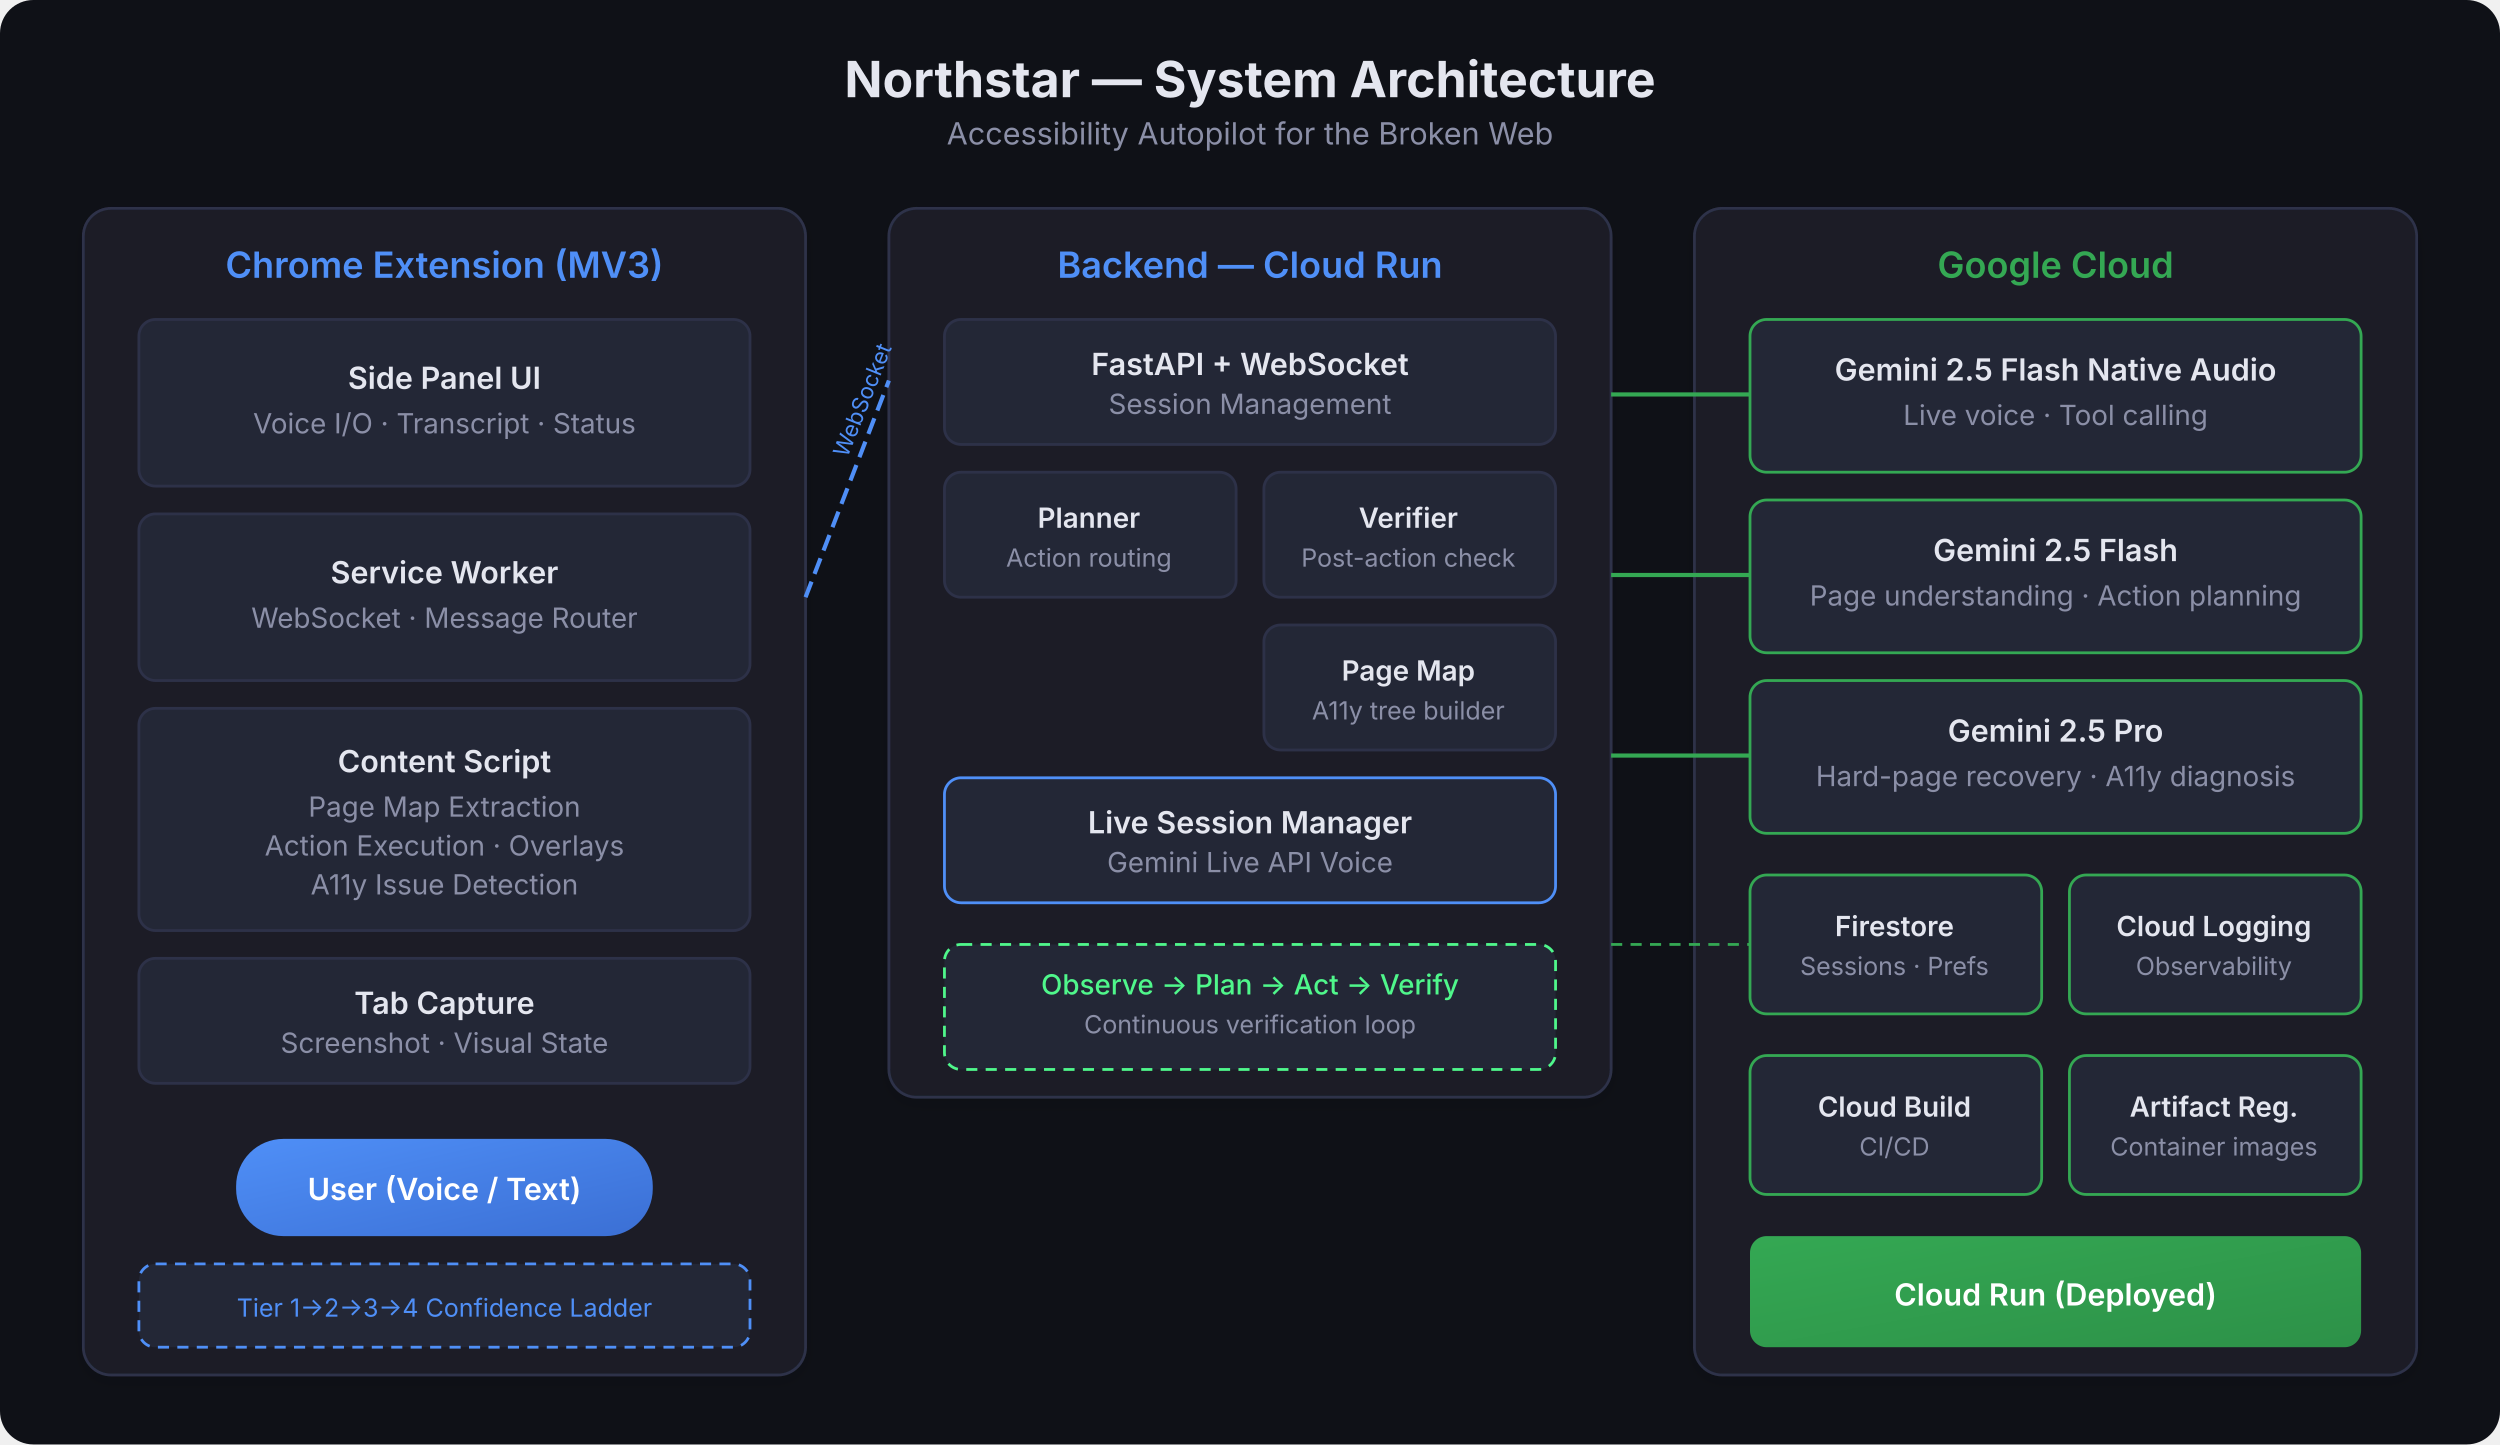
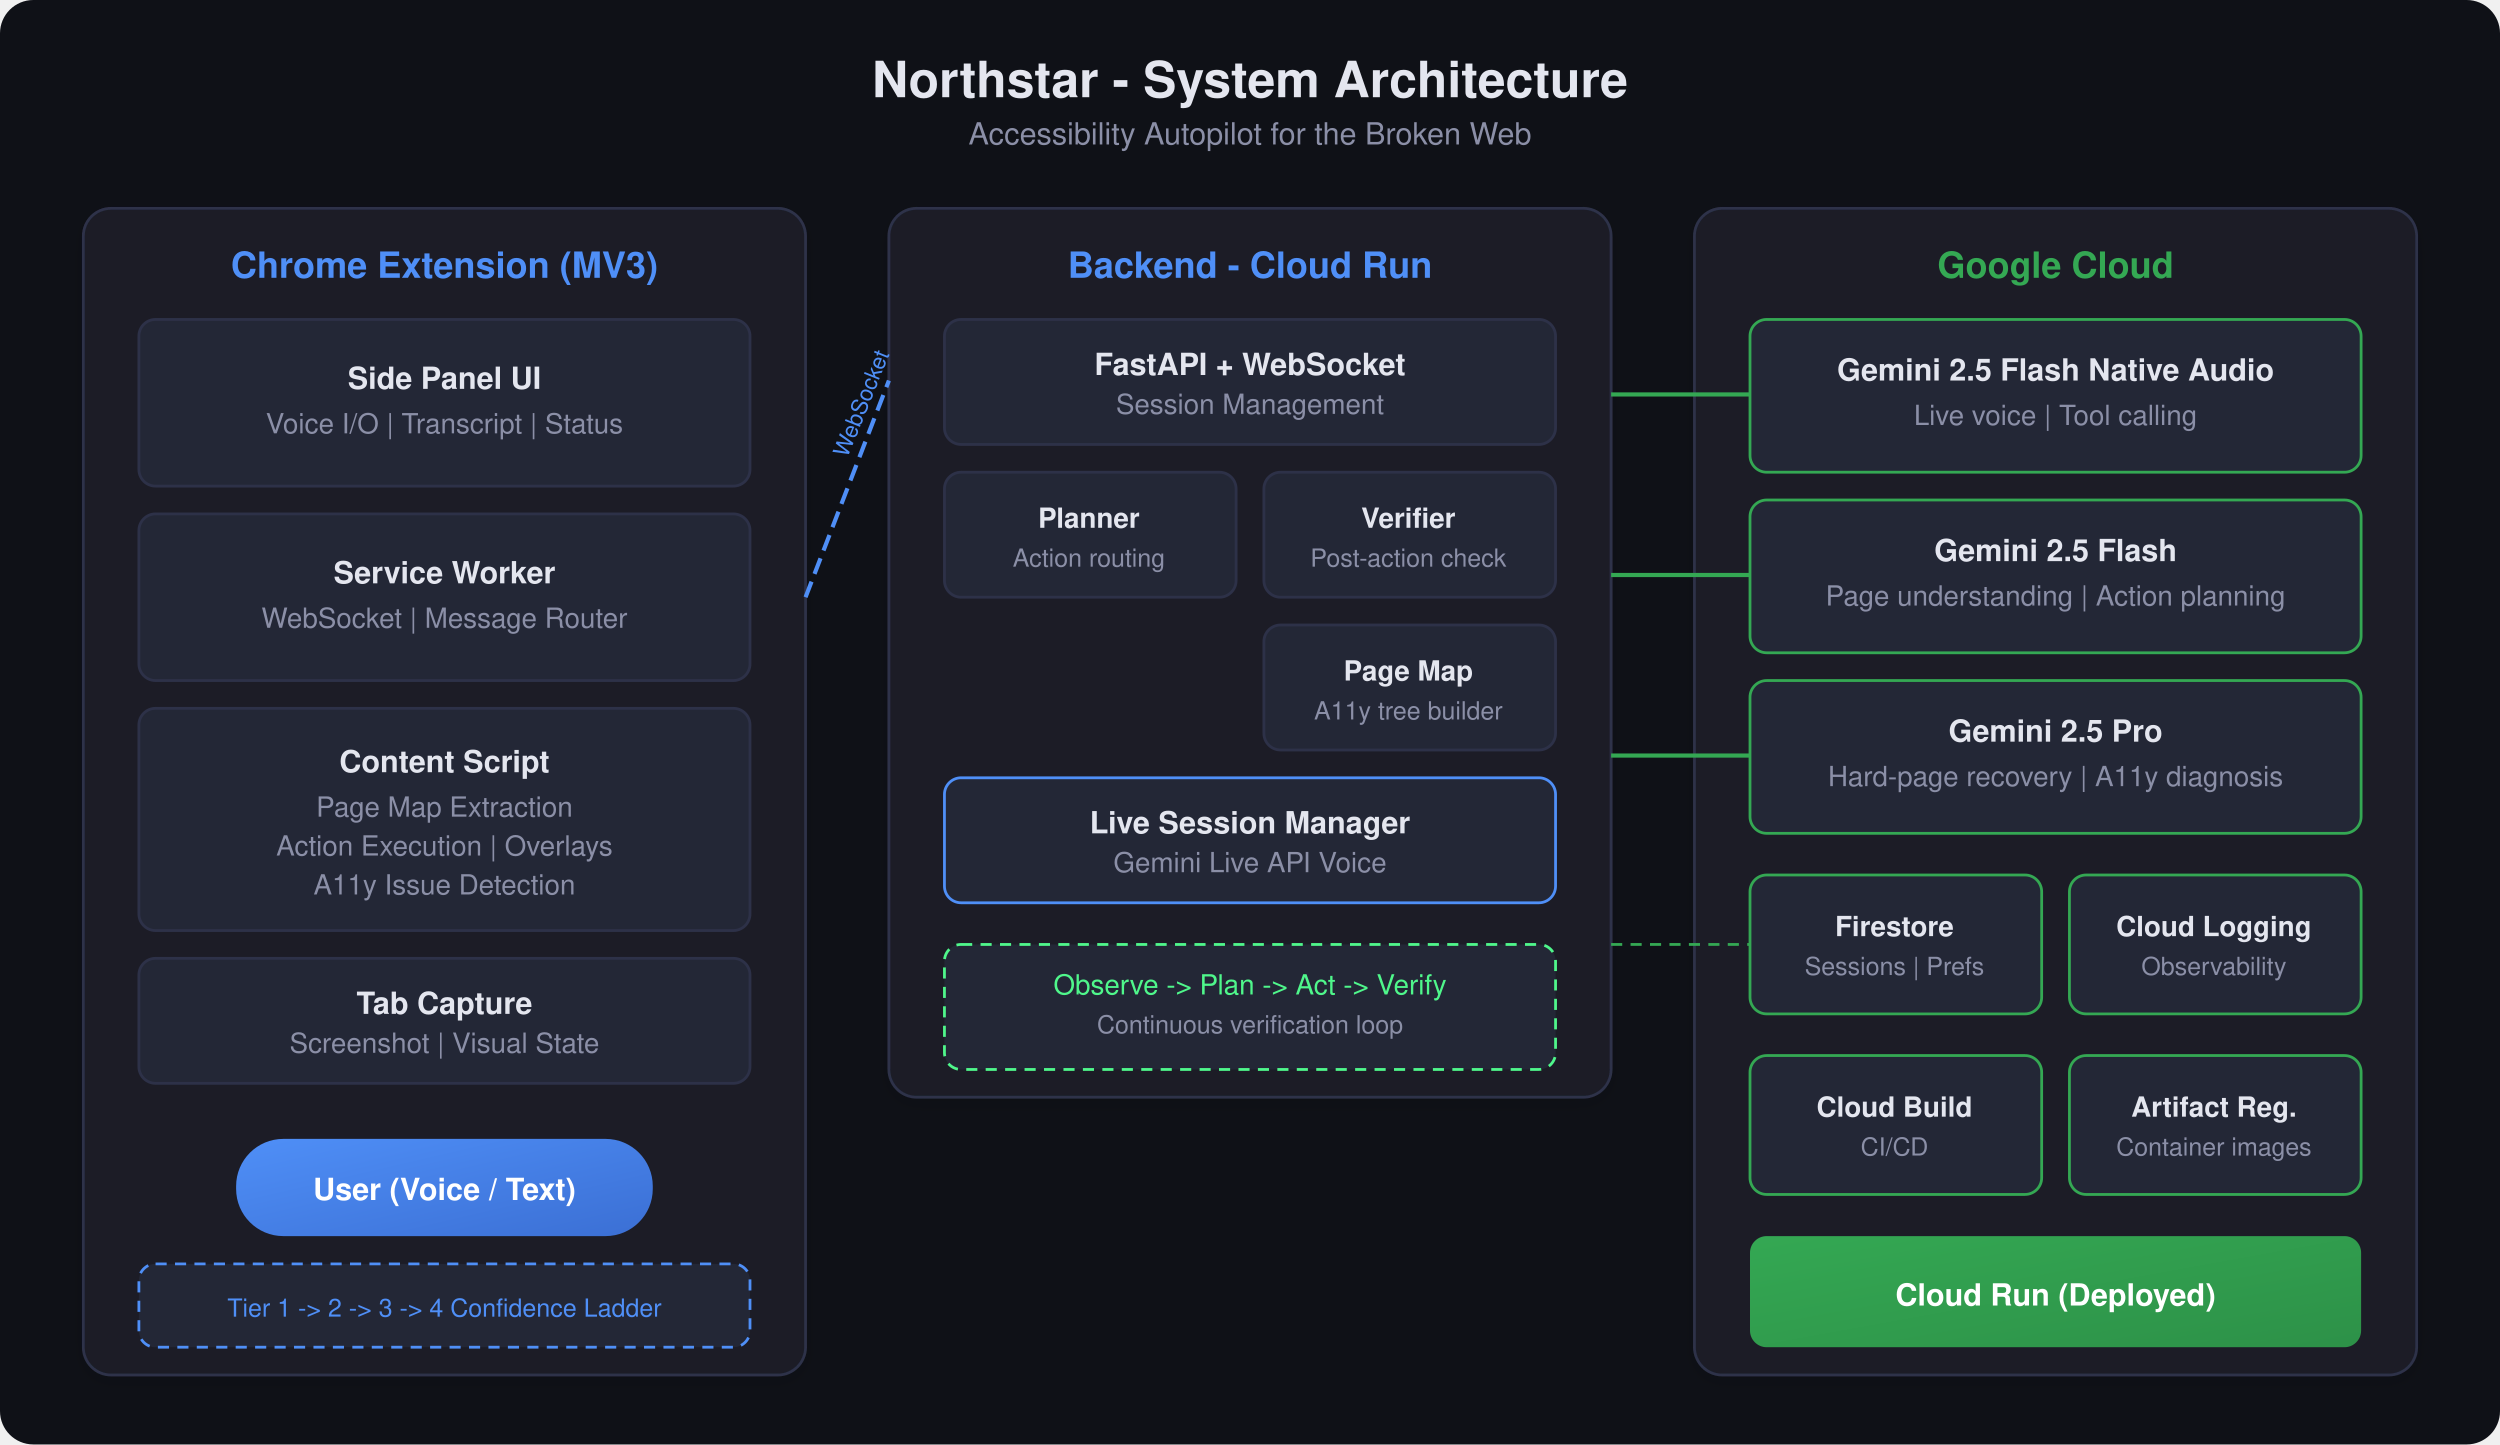
- <svg xmlns="http://www.w3.org/2000/svg" viewBox="0 0 900 520" font-family="-apple-system, BlinkMacSystemFont, 'Segoe UI', sans-serif">
+ <svg xmlns="http://www.w3.org/2000/svg" viewBox="0 0 900 520" font-family="Helvetica, Arial, sans-serif">
  <defs>
    <filter id="shadow" x="-5%" y="-5%" width="110%" height="110%">
      <feDropShadow dx="0" dy="2" stdDeviation="3" flood-opacity="0.1" />
    </filter>
    <linearGradient id="blue" x1="0" y1="0" x2="1" y2="1">
      <stop offset="0%" stop-color="#4f8ff7" />
      <stop offset="100%" stop-color="#3b6fd4" />
    </linearGradient>
    <linearGradient id="dark" x1="0" y1="0" x2="1" y2="1">
      <stop offset="0%" stop-color="#1a1d27" />
      <stop offset="100%" stop-color="#232736" />
    </linearGradient>
    <linearGradient id="green" x1="0" y1="0" x2="1" y2="1">
      <stop offset="0%" stop-color="#34a853" />
      <stop offset="100%" stop-color="#2d9148" />
    </linearGradient>
  </defs>
  <rect width="900" height="520" rx="12" fill="#0f1117" />
-   <text x="450" y="35" text-anchor="middle" fill="#e4e6ef" font-size="18" font-weight="700">Northstar — System Architecture</text>
+   <text x="450" y="35" text-anchor="middle" fill="#e4e6ef" font-size="18" font-weight="700">Northstar - System Architecture</text>
  <text x="450" y="52" text-anchor="middle" fill="#8b8fa7" font-size="11">Accessibility Autopilot for the Broken Web</text>
  <rect x="30" y="75" width="260" height="420" rx="10" fill="#1a1d27" stroke="#2d3148" stroke-width="1" filter="url(#shadow)" />
  <text x="160" y="100" text-anchor="middle" fill="#4f8ff7" font-size="13" font-weight="600">Chrome Extension (MV3)</text>
  <rect x="50" y="115" width="220" height="60" rx="6" fill="#232736" stroke="#2d3148" stroke-width="1" />
  <text x="160" y="140" text-anchor="middle" fill="#e4e6ef" font-size="11" font-weight="600">Side Panel UI</text>
-   <text x="160" y="156" text-anchor="middle" fill="#8b8fa7" font-size="10">Voice I/O · Transcript · Status</text>
+   <text x="160" y="156" text-anchor="middle" fill="#8b8fa7" font-size="10">Voice I/O | Transcript | Status</text>
  <rect x="50" y="185" width="220" height="60" rx="6" fill="#232736" stroke="#2d3148" stroke-width="1" />
  <text x="160" y="210" text-anchor="middle" fill="#e4e6ef" font-size="11" font-weight="600">Service Worker</text>
-   <text x="160" y="226" text-anchor="middle" fill="#8b8fa7" font-size="10">WebSocket · Message Router</text>
+   <text x="160" y="226" text-anchor="middle" fill="#8b8fa7" font-size="10">WebSocket | Message Router</text>
  <rect x="50" y="255" width="220" height="80" rx="6" fill="#232736" stroke="#2d3148" stroke-width="1" />
  <text x="160" y="278" text-anchor="middle" fill="#e4e6ef" font-size="11" font-weight="600">Content Script</text>
  <text x="160" y="294" text-anchor="middle" fill="#8b8fa7" font-size="10">Page Map Extraction</text>
-   <text x="160" y="308" text-anchor="middle" fill="#8b8fa7" font-size="10">Action Execution · Overlays</text>
+   <text x="160" y="308" text-anchor="middle" fill="#8b8fa7" font-size="10">Action Execution | Overlays</text>
  <text x="160" y="322" text-anchor="middle" fill="#8b8fa7" font-size="10">A11y Issue Detection</text>
  <rect x="50" y="345" width="220" height="45" rx="6" fill="#232736" stroke="#2d3148" stroke-width="1" />
  <text x="160" y="365" text-anchor="middle" fill="#e4e6ef" font-size="11" font-weight="600">Tab Capture</text>
-   <text x="160" y="379" text-anchor="middle" fill="#8b8fa7" font-size="10">Screenshot · Visual State</text>
+   <text x="160" y="379" text-anchor="middle" fill="#8b8fa7" font-size="10">Screenshot | Visual State</text>
  <rect x="85" y="410" width="150" height="35" rx="17" fill="url(#blue)" />
  <text x="160" y="432" text-anchor="middle" fill="white" font-size="11" font-weight="600">User (Voice / Text)</text>
  <rect x="50" y="455" width="220" height="30" rx="6" fill="#232736" stroke="#4f8ff7" stroke-width="1" stroke-dasharray="4,3" />
-   <text x="160" y="474" text-anchor="middle" fill="#4f8ff7" font-size="9">Tier 1→2→3→4 Confidence Ladder</text>
+   <text x="160" y="474" text-anchor="middle" fill="#4f8ff7" font-size="9">Tier 1 -&gt; 2 -&gt; 3 -&gt; 4 Confidence Ladder</text>
  <rect x="320" y="75" width="260" height="320" rx="10" fill="#1a1d27" stroke="#2d3148" stroke-width="1" filter="url(#shadow)" />
-   <text x="450" y="100" text-anchor="middle" fill="#4f8ff7" font-size="13" font-weight="600">Backend — Cloud Run</text>
+   <text x="450" y="100" text-anchor="middle" fill="#4f8ff7" font-size="13" font-weight="600">Backend - Cloud Run</text>
  <rect x="340" y="115" width="220" height="45" rx="6" fill="#232736" stroke="#2d3148" stroke-width="1" />
  <text x="450" y="135" text-anchor="middle" fill="#e4e6ef" font-size="11" font-weight="600">FastAPI + WebSocket</text>
  <text x="450" y="149" text-anchor="middle" fill="#8b8fa7" font-size="10">Session Management</text>
  <rect x="340" y="170" width="105" height="45" rx="6" fill="#232736" stroke="#2d3148" stroke-width="1" />
  <text x="392" y="190" text-anchor="middle" fill="#e4e6ef" font-size="10" font-weight="600">Planner</text>
  <text x="392" y="204" text-anchor="middle" fill="#8b8fa7" font-size="9">Action routing</text>
  <rect x="455" y="170" width="105" height="45" rx="6" fill="#232736" stroke="#2d3148" stroke-width="1" />
  <text x="507" y="190" text-anchor="middle" fill="#e4e6ef" font-size="10" font-weight="600">Verifier</text>
  <text x="507" y="204" text-anchor="middle" fill="#8b8fa7" font-size="9">Post-action check</text>
  <rect x="455" y="225" width="105" height="45" rx="6" fill="#232736" stroke="#2d3148" stroke-width="1" />
  <text x="507" y="245" text-anchor="middle" fill="#e4e6ef" font-size="10" font-weight="600">Page Map</text>
  <text x="507" y="259" text-anchor="middle" fill="#8b8fa7" font-size="9">A11y tree builder</text>
  <rect x="340" y="280" width="220" height="45" rx="6" fill="#232736" stroke="#4f8ff7" stroke-width="1" />
  <text x="450" y="300" text-anchor="middle" fill="#e4e6ef" font-size="11" font-weight="600">Live Session Manager</text>
  <text x="450" y="314" text-anchor="middle" fill="#8b8fa7" font-size="10">Gemini Live API Voice</text>
  <rect x="340" y="340" width="220" height="45" rx="6" fill="#232736" stroke="#4ff78b" stroke-width="1" stroke-dasharray="4,3" />
-   <text x="450" y="358" text-anchor="middle" fill="#4ff78b" font-size="10" font-weight="500">Observe → Plan → Act → Verify</text>
+   <text x="450" y="358" text-anchor="middle" fill="#4ff78b" font-size="10" font-weight="500">Observe -&gt; Plan -&gt; Act -&gt; Verify</text>
  <text x="450" y="372" text-anchor="middle" fill="#8b8fa7" font-size="9">Continuous verification loop</text>
  <rect x="610" y="75" width="260" height="420" rx="10" fill="#1a1d27" stroke="#2d3148" stroke-width="1" filter="url(#shadow)" />
  <text x="740" y="100" text-anchor="middle" fill="#34a853" font-size="13" font-weight="600">Google Cloud</text>
  <rect x="630" y="115" width="220" height="55" rx="6" fill="#232736" stroke="#34a853" stroke-width="1" />
  <text x="740" y="137" text-anchor="middle" fill="#e4e6ef" font-size="11" font-weight="600">Gemini 2.5 Flash Native Audio</text>
-   <text x="740" y="153" text-anchor="middle" fill="#8b8fa7" font-size="10">Live voice · Tool calling</text>
+   <text x="740" y="153" text-anchor="middle" fill="#8b8fa7" font-size="10">Live voice | Tool calling</text>
  <rect x="630" y="180" width="220" height="55" rx="6" fill="#232736" stroke="#34a853" stroke-width="1" />
  <text x="740" y="202" text-anchor="middle" fill="#e4e6ef" font-size="11" font-weight="600">Gemini 2.5 Flash</text>
-   <text x="740" y="218" text-anchor="middle" fill="#8b8fa7" font-size="10">Page understanding · Action planning</text>
+   <text x="740" y="218" text-anchor="middle" fill="#8b8fa7" font-size="10">Page understanding | Action planning</text>
  <rect x="630" y="245" width="220" height="55" rx="6" fill="#232736" stroke="#34a853" stroke-width="1" />
  <text x="740" y="267" text-anchor="middle" fill="#e4e6ef" font-size="11" font-weight="600">Gemini 2.5 Pro</text>
-   <text x="740" y="283" text-anchor="middle" fill="#8b8fa7" font-size="10">Hard-page recovery · A11y diagnosis</text>
+   <text x="740" y="283" text-anchor="middle" fill="#8b8fa7" font-size="10">Hard-page recovery | A11y diagnosis</text>
  <rect x="630" y="315" width="105" height="50" rx="6" fill="#232736" stroke="#34a853" stroke-width="1" />
  <text x="682" y="337" text-anchor="middle" fill="#e4e6ef" font-size="10" font-weight="600">Firestore</text>
-   <text x="682" y="351" text-anchor="middle" fill="#8b8fa7" font-size="9">Sessions · Prefs</text>
+   <text x="682" y="351" text-anchor="middle" fill="#8b8fa7" font-size="9">Sessions | Prefs</text>
  <rect x="745" y="315" width="105" height="50" rx="6" fill="#232736" stroke="#34a853" stroke-width="1" />
  <text x="797" y="337" text-anchor="middle" fill="#e4e6ef" font-size="10" font-weight="600">Cloud Logging</text>
  <text x="797" y="351" text-anchor="middle" fill="#8b8fa7" font-size="9">Observability</text>
  <rect x="630" y="380" width="105" height="50" rx="6" fill="#232736" stroke="#34a853" stroke-width="1" />
  <text x="682" y="402" text-anchor="middle" fill="#e4e6ef" font-size="10" font-weight="600">Cloud Build</text>
  <text x="682" y="416" text-anchor="middle" fill="#8b8fa7" font-size="9">CI/CD</text>
  <rect x="745" y="380" width="105" height="50" rx="6" fill="#232736" stroke="#34a853" stroke-width="1" />
  <text x="797" y="402" text-anchor="middle" fill="#e4e6ef" font-size="10" font-weight="600">Artifact Reg.</text>
  <text x="797" y="416" text-anchor="middle" fill="#8b8fa7" font-size="9">Container images</text>
  <rect x="630" y="445" width="220" height="40" rx="6" fill="url(#green)" />
  <text x="740" y="470" text-anchor="middle" fill="white" font-size="11" font-weight="600">Cloud Run (Deployed)</text>
  <line x1="290" y1="215" x2="320" y2="137" stroke="#4f8ff7" stroke-width="1.5" stroke-dasharray="6,3" />
  <text x="305" y="165" fill="#4f8ff7" font-size="8" transform="rotate(-68 305 165)">WebSocket</text>
  <line x1="580" y1="142" x2="630" y2="142" stroke="#34a853" stroke-width="1.5" />
  <line x1="580" y1="207" x2="630" y2="207" stroke="#34a853" stroke-width="1.5" />
  <line x1="580" y1="272" x2="630" y2="272" stroke="#34a853" stroke-width="1.5" />
  <line x1="580" y1="340" x2="630" y2="340" stroke="#34a853" stroke-width="1" stroke-dasharray="4,3" />
</svg>
